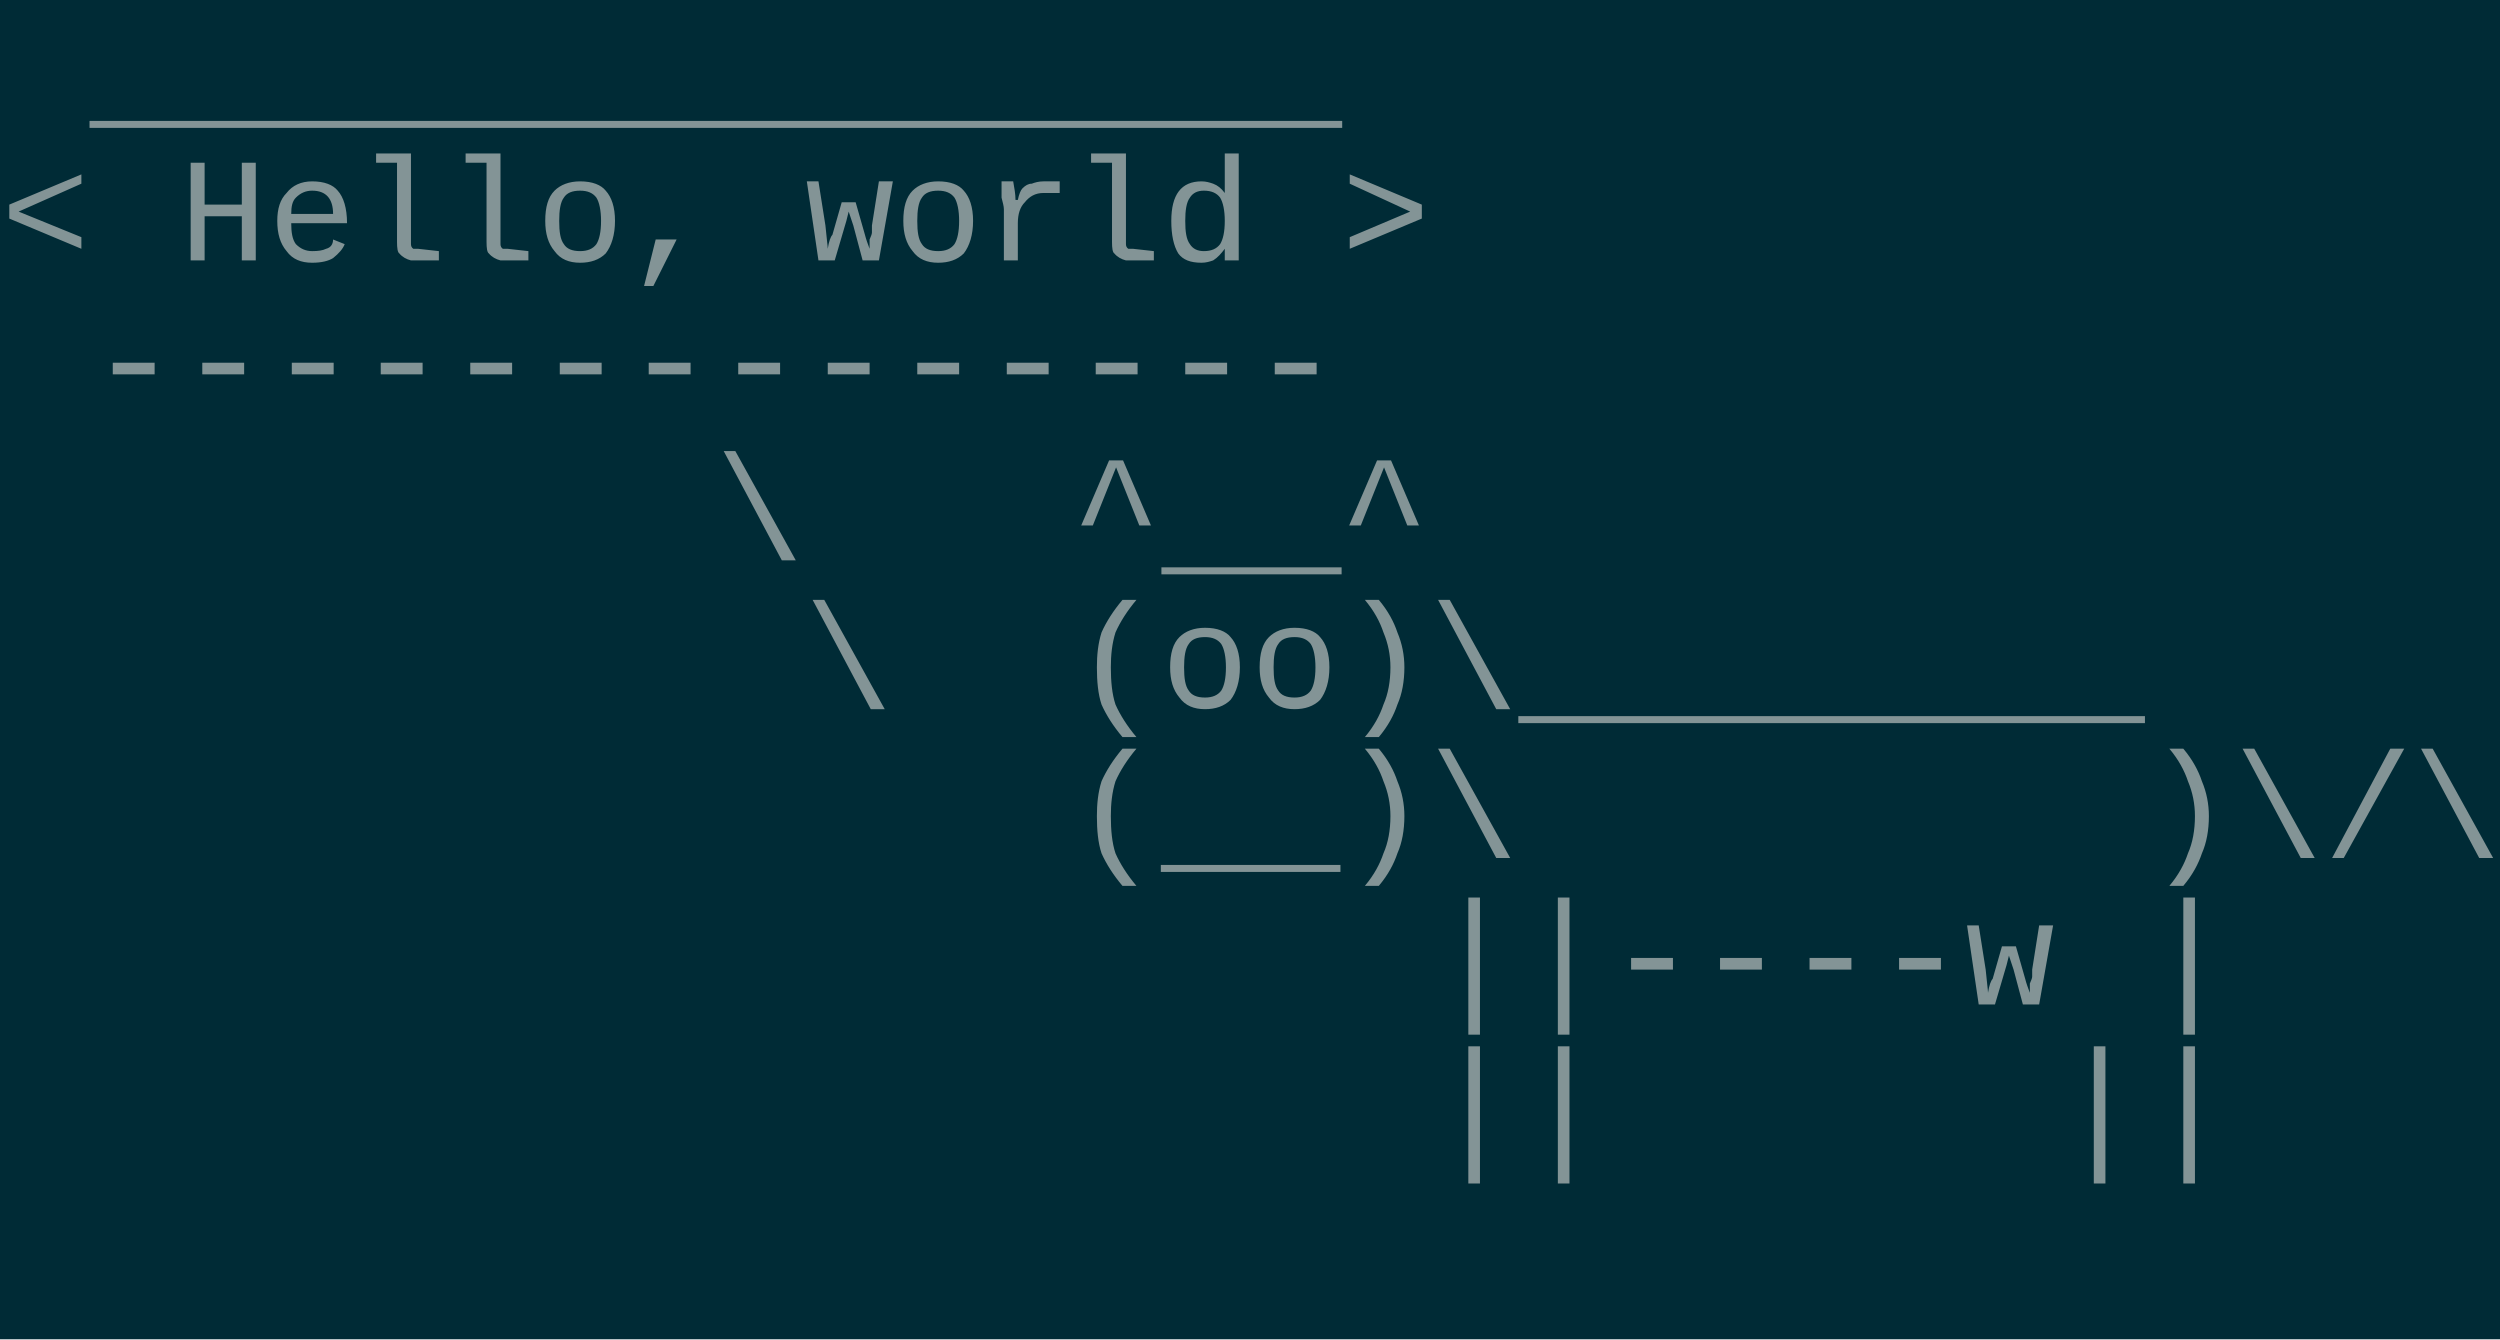
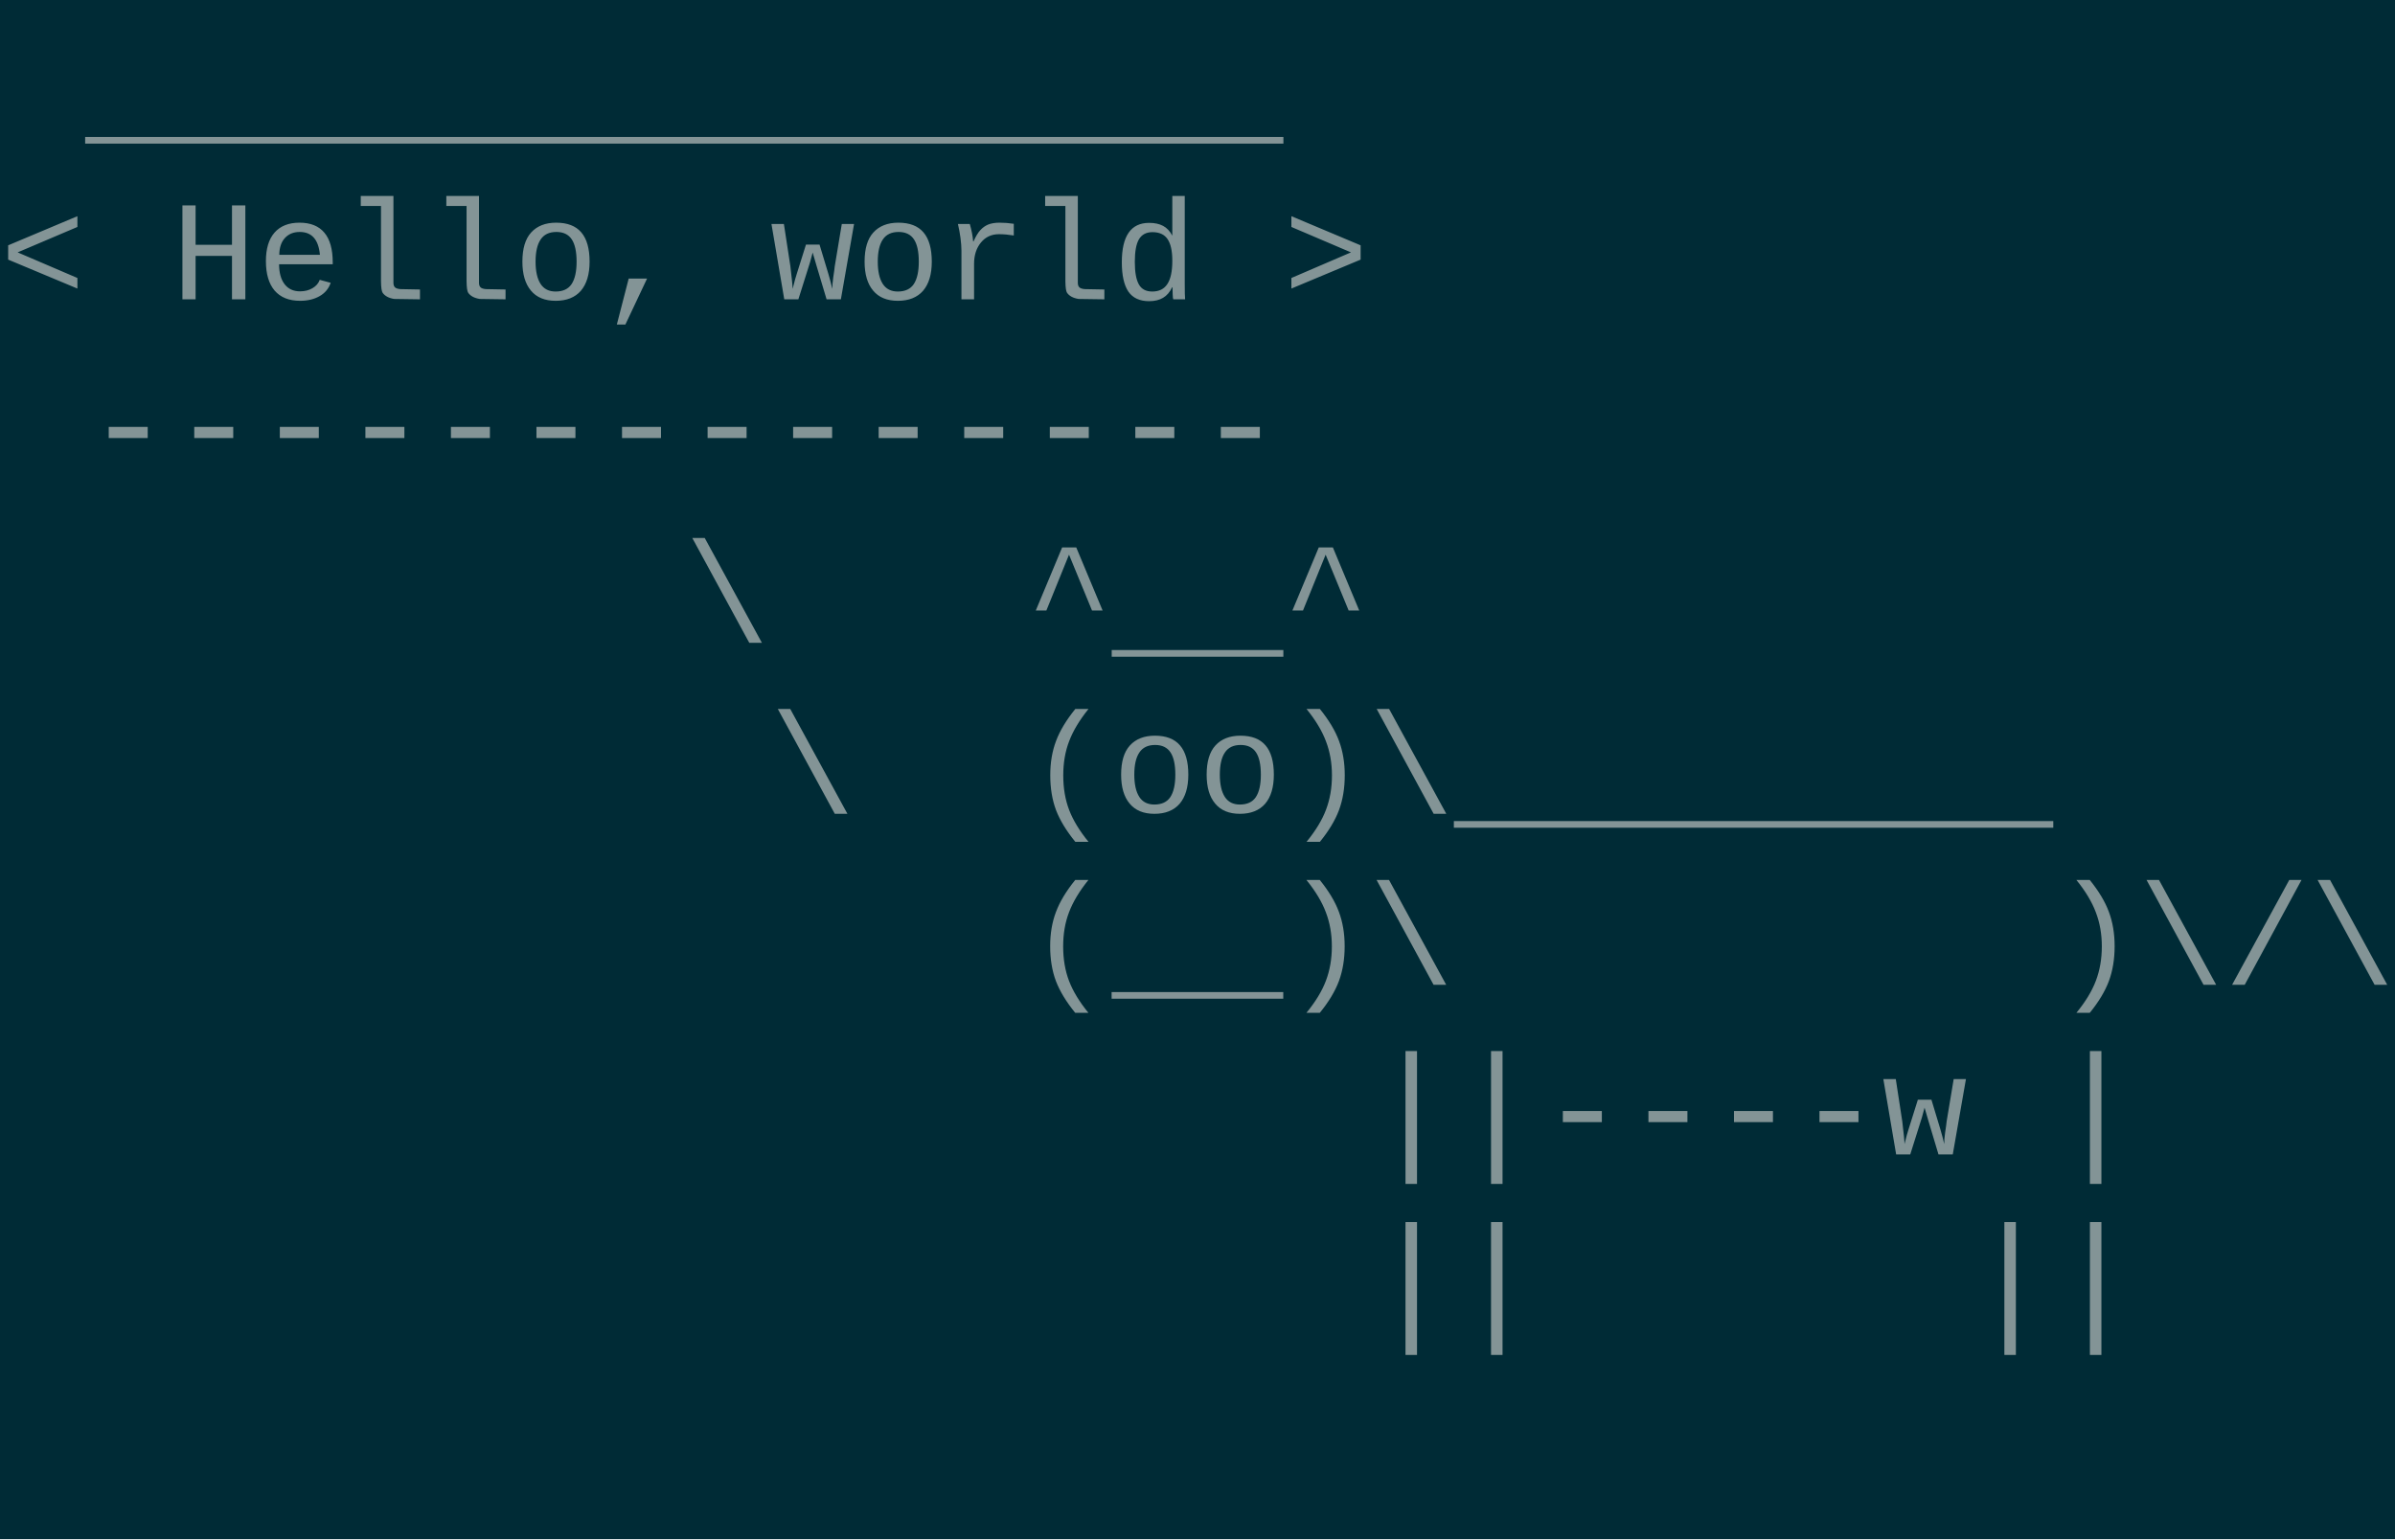
- <svg xmlns="http://www.w3.org/2000/svg" viewBox="0 0 16.8 9">
+ <svg xmlns="http://www.w3.org/2000/svg" viewBox="0 0 201.6 129.6">
  <style>
  .screen {
-     font-family: "ui-monospace", "Consolas", "Liberation Mono", "Source Code Pro", monospace;
-     font-size: 1px;
+     font-family: "ui-monospace", "Liberation Mono", "Consolas", "Menlo", "Source Code Pro", monospace;
+     font-size: 12px;
  }
</style>
  <g class="screen">
-     <rect x="0" y="0" width="16.8" height="9" style="fill: #002b36;" />
-     <text x="0.6" y="0.75" textLength="8.4" style="fill: #839496;">______________</text>
-     <text x="0" y="1.75" textLength="9.6" style="fill: #839496;">&lt; Hello, world &gt;</text>
-     <text x="0.6" y="2.75" textLength="8.4" style="fill: #839496;">--------------</text>
-     <text x="4.8" y="3.75" textLength="4.8" style="fill: #839496;">\   ^__^</text>
-     <text x="5.4" y="4.75" textLength="9" style="fill: #839496;">\  (oo)\_______</text>
-     <text x="7.2" y="5.75" textLength="9.6" style="fill: #839496;">(__)\       )\/\</text>
-     <text x="9.6" y="6.75" textLength="5.4" style="fill: #839496;">||----w |</text>
-     <text x="9.6" y="7.75" textLength="5.4" style="fill: #839496;">||     ||</text>
+     <rect x="0" y="0" width="201.6" height="129.6" style="fill: #002b36;" />
+     <text x="7.2" y="10.8" textLength="100.8" style="fill: #839496;">______________</text>
+     <text x="0" y="25.2" textLength="115.2" style="fill: #839496;">&lt; Hello, world &gt;</text>
+     <text x="7.2" y="39.6" textLength="100.8" style="fill: #839496;">--------------</text>
+     <text x="57.6" y="54" textLength="57.6" style="fill: #839496;">\   ^__^</text>
+     <text x="64.8" y="68.4" textLength="108" style="fill: #839496;">\  (oo)\_______</text>
+     <text x="86.4" y="82.8" textLength="115.2" style="fill: #839496;">(__)\       )\/\</text>
+     <text x="115.2" y="97.2" textLength="64.8" style="fill: #839496;">||----w |</text>
+     <text x="115.2" y="111.6" textLength="64.8" style="fill: #839496;">||     ||</text>
  </g>
</svg>
